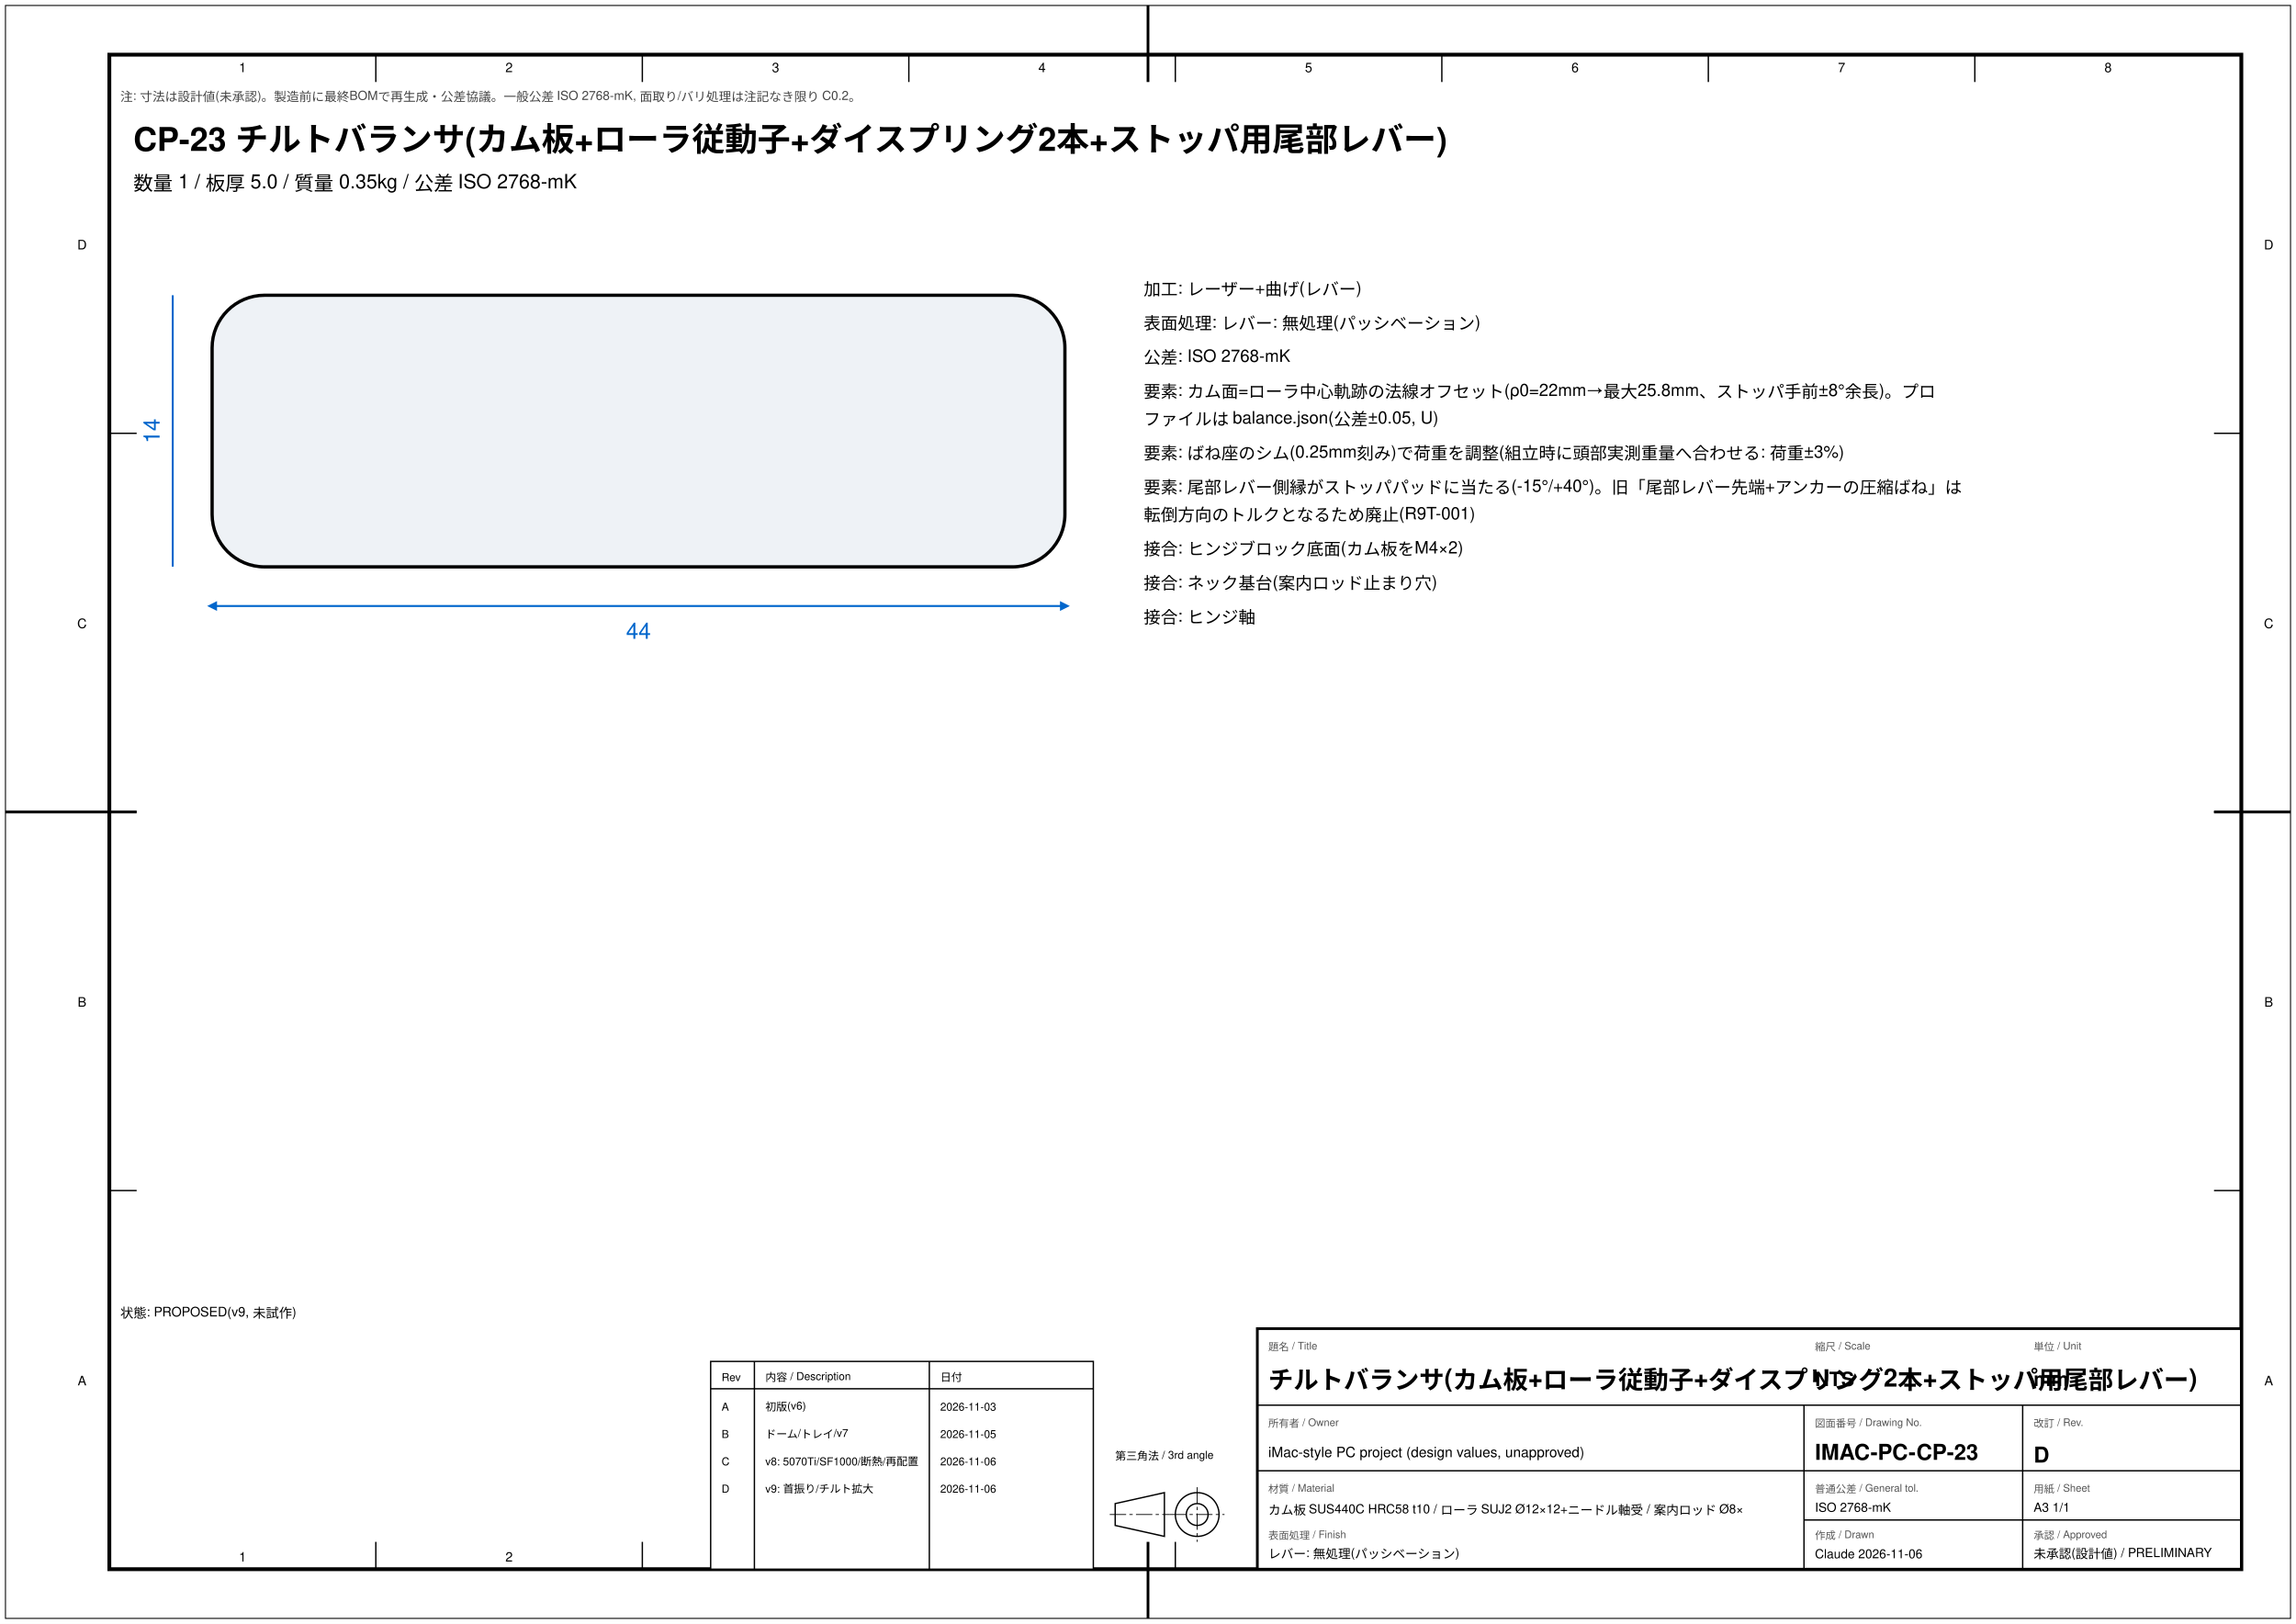
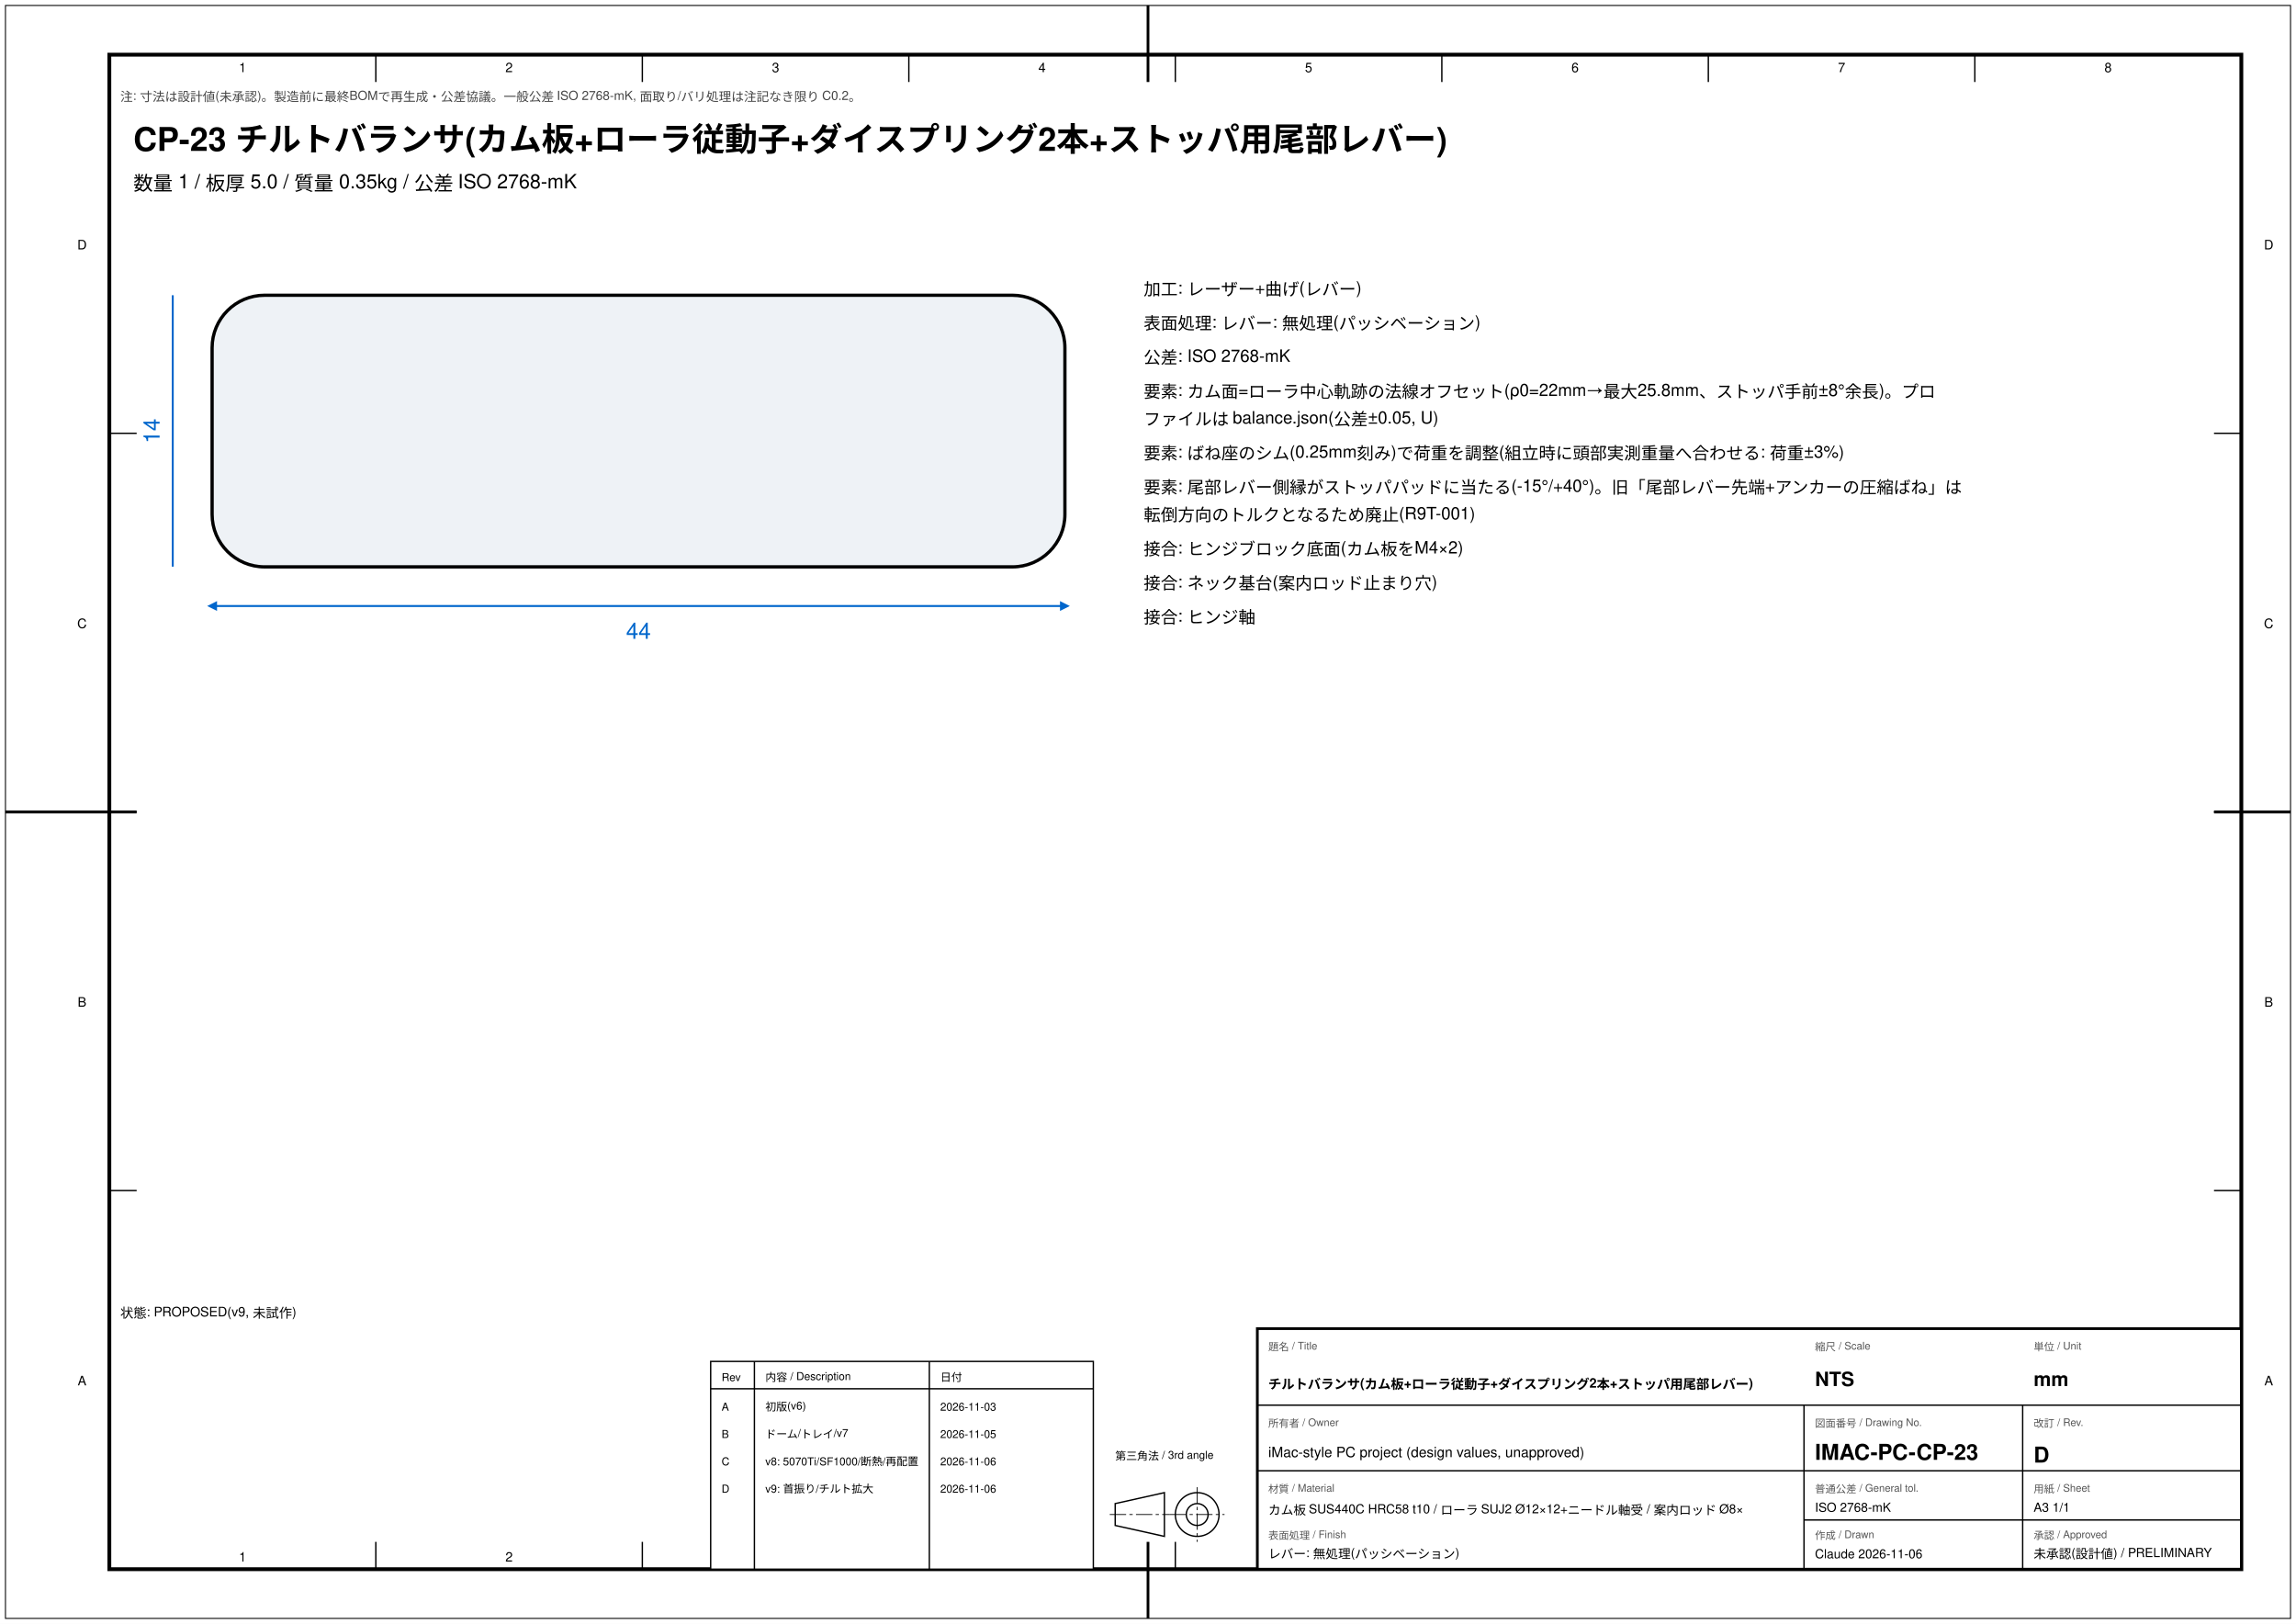
<svg xmlns="http://www.w3.org/2000/svg" viewBox="0 0 420 297" font-family="Helvetica,Arial,sans-serif">
  <defs>
    <marker id="a" markerWidth="5" markerHeight="5" refX="2.5" refY="2.5" orient="auto-start-reverse">
      <path d="M0,0 L5,2.5 L0,5 z" fill="#06c" />
    </marker>
  </defs>
-   <rect width="100%" height="100%" fill="#fff" />
-   <rect x="1" y="1" width="418" height="295" fill="none" stroke="#000" stroke-width=".18" />
-   <rect x="20" y="10" width="390" height="277" fill="none" stroke="#000" stroke-width=".7" />
-   <line x1="68.75" y1="10" x2="68.75" y2="15" stroke="#000" stroke-width="0.25" />
-   <line x1="68.75" y1="287" x2="68.75" y2="282" stroke="#000" stroke-width="0.25" />
-   <text x="44.38" y="13.20" font-size="2.4" text-anchor="middle" font-weight="normal" fill="#000">1</text>
-   <text x="44.38" y="285.60" font-size="2.4" text-anchor="middle" font-weight="normal" fill="#000">1</text>
-   <line x1="117.5" y1="10" x2="117.5" y2="15" stroke="#000" stroke-width="0.25" />
-   <line x1="117.5" y1="287" x2="117.5" y2="282" stroke="#000" stroke-width="0.25" />
-   <text x="93.12" y="13.20" font-size="2.4" text-anchor="middle" font-weight="normal" fill="#000">2</text>
-   <text x="93.12" y="285.60" font-size="2.4" text-anchor="middle" font-weight="normal" fill="#000">2</text>
-   <line x1="166.25" y1="10" x2="166.25" y2="15" stroke="#000" stroke-width="0.25" />
-   <line x1="166.25" y1="287" x2="166.25" y2="282" stroke="#000" stroke-width="0.25" />
-   <text x="141.88" y="13.20" font-size="2.4" text-anchor="middle" font-weight="normal" fill="#000">3</text>
-   <text x="141.88" y="285.60" font-size="2.4" text-anchor="middle" font-weight="normal" fill="#000">3</text>
-   <line x1="215.0" y1="10" x2="215.0" y2="15" stroke="#000" stroke-width="0.25" />
-   <line x1="215.0" y1="287" x2="215.0" y2="282" stroke="#000" stroke-width="0.25" />
-   <text x="190.62" y="13.20" font-size="2.4" text-anchor="middle" font-weight="normal" fill="#000">4</text>
-   <text x="190.62" y="285.60" font-size="2.4" text-anchor="middle" font-weight="normal" fill="#000">4</text>
-   <line x1="263.75" y1="10" x2="263.75" y2="15" stroke="#000" stroke-width="0.25" />
-   <line x1="263.75" y1="287" x2="263.75" y2="282" stroke="#000" stroke-width="0.25" />
-   <text x="239.38" y="13.20" font-size="2.4" text-anchor="middle" font-weight="normal" fill="#000">5</text>
-   <text x="239.38" y="285.60" font-size="2.4" text-anchor="middle" font-weight="normal" fill="#000">5</text>
-   <line x1="312.5" y1="10" x2="312.5" y2="15" stroke="#000" stroke-width="0.25" />
-   <line x1="312.5" y1="287" x2="312.5" y2="282" stroke="#000" stroke-width="0.25" />
-   <text x="288.12" y="13.20" font-size="2.4" text-anchor="middle" font-weight="normal" fill="#000">6</text>
-   <text x="288.12" y="285.60" font-size="2.4" text-anchor="middle" font-weight="normal" fill="#000">6</text>
-   <line x1="361.25" y1="10" x2="361.25" y2="15" stroke="#000" stroke-width="0.25" />
-   <line x1="361.25" y1="287" x2="361.25" y2="282" stroke="#000" stroke-width="0.25" />
-   <text x="336.88" y="13.20" font-size="2.4" text-anchor="middle" font-weight="normal" fill="#000">7</text>
-   <text x="336.88" y="285.60" font-size="2.4" text-anchor="middle" font-weight="normal" fill="#000">7</text>
-   <text x="385.62" y="13.20" font-size="2.4" text-anchor="middle" font-weight="normal" fill="#000">8</text>
-   <text x="385.62" y="285.60" font-size="2.4" text-anchor="middle" font-weight="normal" fill="#000">8</text>
-   <line x1="20" y1="79.25" x2="25" y2="79.25" stroke="#000" stroke-width="0.25" />
-   <line x1="410" y1="79.25" x2="405" y2="79.25" stroke="#000" stroke-width="0.25" />
-   <line x1="20" y1="148.5" x2="25" y2="148.5" stroke="#000" stroke-width="0.25" />
-   <line x1="410" y1="148.5" x2="405" y2="148.5" stroke="#000" stroke-width="0.25" />
-   <line x1="20" y1="217.75" x2="25" y2="217.75" stroke="#000" stroke-width="0.25" />
-   <line x1="410" y1="217.75" x2="405" y2="217.75" stroke="#000" stroke-width="0.25" />
-   <text x="15.00" y="45.62" font-size="2.4" text-anchor="middle" font-weight="normal" fill="#000">D</text>
-   <text x="415.00" y="45.62" font-size="2.4" text-anchor="middle" font-weight="normal" fill="#000">D</text>
-   <text x="15.00" y="114.88" font-size="2.4" text-anchor="middle" font-weight="normal" fill="#000">C</text>
-   <text x="415.00" y="114.88" font-size="2.4" text-anchor="middle" font-weight="normal" fill="#000">C</text>
-   <text x="15.00" y="184.12" font-size="2.4" text-anchor="middle" font-weight="normal" fill="#000">B</text>
-   <text x="415.00" y="184.12" font-size="2.4" text-anchor="middle" font-weight="normal" fill="#000">B</text>
-   <text x="15.00" y="253.38" font-size="2.4" text-anchor="middle" font-weight="normal" fill="#000">A</text>
-   <text x="415.00" y="253.38" font-size="2.4" text-anchor="middle" font-weight="normal" fill="#000">A</text>
-   <line x1="1" y1="148.5" x2="25" y2="148.5" stroke="#000" stroke-width="0.5" />
-   <line x1="405" y1="148.5" x2="419" y2="148.5" stroke="#000" stroke-width="0.5" />
-   <line x1="210.0" y1="1" x2="210.0" y2="15" stroke="#000" stroke-width="0.5" />
-   <line x1="210.0" y1="282" x2="210.0" y2="296" stroke="#000" stroke-width="0.5" />
-   <rect x="230" y="243" width="180" height="44" fill="#fff" stroke="#000" stroke-width=".5" />
-   <line x1="230" y1="257" x2="410" y2="257" stroke="#000" stroke-width="0.25" />
-   <line x1="230" y1="269" x2="410" y2="269" stroke="#000" stroke-width="0.25" />
-   <line x1="330" y1="257" x2="330" y2="287" stroke="#000" stroke-width="0.25" />
-   <line x1="370" y1="257" x2="370" y2="287" stroke="#000" stroke-width="0.25" />
-   <line x1="330" y1="278" x2="410" y2="278" stroke="#000" stroke-width="0.25" />
-   <text x="232.00" y="247.00" font-size="1.9" text-anchor="start" font-weight="normal" fill="#555">題名 / Title</text>
-   <text x="232.00" y="254.00" font-size="4.6" text-anchor="start" font-weight="bold" fill="#000">チルトバランサ(カム板+ローラ従動子+ダイスプリング2本+ストッパ用尾部レバー)</text>
-   <text x="232.00" y="261.00" font-size="1.9" text-anchor="start" font-weight="normal" fill="#555">所有者 / Owner</text>
-   <text x="232.00" y="266.50" font-size="2.6" text-anchor="start" font-weight="normal" fill="#000">iMac-style PC project (design values, unapproved)</text>
-   <text x="232.00" y="273.00" font-size="1.9" text-anchor="start" font-weight="normal" fill="#555">材質 / Material</text>
-   <text x="232.00" y="277.00" font-size="2.3" text-anchor="start" font-weight="normal" fill="#000">カム板 SUS440C HRC58 t10 / ローラ SUJ2 Ø12×12+ニードル軸受 / 案内ロッド Ø8×</text>
-   <text x="232.00" y="281.50" font-size="1.9" text-anchor="start" font-weight="normal" fill="#555">表面処理 / Finish</text>
-   <text x="232.00" y="285.00" font-size="2.3" text-anchor="start" font-weight="normal" fill="#000">レバー: 無処理(パッシベーション)</text>
-   <text x="332.00" y="261.00" font-size="1.9" text-anchor="start" font-weight="normal" fill="#555">図面番号 / Drawing No.</text>
-   <text x="332.00" y="267.00" font-size="4.0" text-anchor="start" font-weight="bold" fill="#000">IMAC-PC-CP-23</text>
-   <text x="332.00" y="273.00" font-size="1.9" text-anchor="start" font-weight="normal" fill="#555">普通公差 / General tol.</text>
-   <text x="332.00" y="276.50" font-size="2.3" text-anchor="start" font-weight="normal" fill="#000">ISO 2768-mK</text>
-   <text x="372.00" y="261.00" font-size="1.9" text-anchor="start" font-weight="normal" fill="#555">改訂 / Rev.</text>
-   <text x="372.00" y="267.50" font-size="4.0" text-anchor="start" font-weight="bold" fill="#000">D</text>
-   <text x="372.00" y="273.00" font-size="1.9" text-anchor="start" font-weight="normal" fill="#555">用紙 / Sheet</text>
-   <text x="372.00" y="276.50" font-size="2.3" text-anchor="start" font-weight="normal" fill="#000">A3  1/1</text>
-   <text x="332.00" y="247.00" font-size="1.9" text-anchor="start" font-weight="normal" fill="#555">縮尺 / Scale</text>
-   <text x="332.00" y="253.50" font-size="3.6" text-anchor="start" font-weight="bold" fill="#000">NTS</text>
-   <text x="372.00" y="247.00" font-size="1.9" text-anchor="start" font-weight="normal" fill="#555">単位 / Unit</text>
-   <text x="372.00" y="253.50" font-size="3.6" text-anchor="start" font-weight="bold" fill="#000">mm</text>
-   <text x="332.00" y="281.50" font-size="1.9" text-anchor="start" font-weight="normal" fill="#555">作成 / Drawn</text>
-   <text x="332.00" y="285.00" font-size="2.3" text-anchor="start" font-weight="normal" fill="#000">Claude 2026-11-06</text>
-   <text x="372.00" y="281.50" font-size="1.9" text-anchor="start" font-weight="normal" fill="#555">承認 / Approved</text>
-   <text x="372.00" y="285.00" font-size="2.3" text-anchor="start" font-weight="normal" fill="#000">未承認(設計値) / PRELIMINARY</text>
-   <g transform="translate(204,273)" stroke="#000" stroke-width=".25" fill="none">
-     <path d="M0,2 L9,0 L9,8 L0,6 Z" />
-     <line x1="-1" y1="4" x2="10" y2="4" stroke="#000" stroke-width="0.15" stroke-dasharray="3,0.6,0.6,0.6" />
-     <circle cx="15" cy="4" r="4" />
-     <circle cx="15" cy="4" r="2" />
-     <line x1="10" y1="4" x2="20" y2="4" stroke="#000" stroke-width="0.15" stroke-dasharray="3,0.6,0.6,0.6" />
-     <line x1="15" y1="-1" x2="15" y2="9" stroke="#000" stroke-width="0.15" stroke-dasharray="3,0.6,0.6,0.6" />
+   <g data-frame="1">
+     <rect width="100%" height="100%" fill="#fff" />
+     <rect x="1" y="1" width="418" height="295" fill="none" stroke="#000" stroke-width=".18" />
+     <rect x="20" y="10" width="390" height="277" fill="none" stroke="#000" stroke-width=".7" />
+     <line x1="68.75" y1="10" x2="68.75" y2="15" stroke="#000" stroke-width="0.25" />
+     <line x1="68.75" y1="287" x2="68.75" y2="282" stroke="#000" stroke-width="0.25" />
+     <text x="44.38" y="13.20" font-size="2.4" text-anchor="middle" font-weight="normal" fill="#000">1</text>
+     <text x="44.38" y="285.60" font-size="2.4" text-anchor="middle" font-weight="normal" fill="#000">1</text>
+     <line x1="117.5" y1="10" x2="117.5" y2="15" stroke="#000" stroke-width="0.25" />
+     <line x1="117.5" y1="287" x2="117.5" y2="282" stroke="#000" stroke-width="0.25" />
+     <text x="93.12" y="13.20" font-size="2.4" text-anchor="middle" font-weight="normal" fill="#000">2</text>
+     <text x="93.12" y="285.60" font-size="2.4" text-anchor="middle" font-weight="normal" fill="#000">2</text>
+     <line x1="166.25" y1="10" x2="166.25" y2="15" stroke="#000" stroke-width="0.25" />
+     <line x1="166.25" y1="287" x2="166.25" y2="282" stroke="#000" stroke-width="0.25" />
+     <text x="141.88" y="13.20" font-size="2.4" text-anchor="middle" font-weight="normal" fill="#000">3</text>
+     <text x="141.88" y="285.60" font-size="2.4" text-anchor="middle" font-weight="normal" fill="#000">3</text>
+     <line x1="215.0" y1="10" x2="215.0" y2="15" stroke="#000" stroke-width="0.25" />
+     <line x1="215.0" y1="287" x2="215.0" y2="282" stroke="#000" stroke-width="0.25" />
+     <text x="190.62" y="13.20" font-size="2.4" text-anchor="middle" font-weight="normal" fill="#000">4</text>
+     <text x="190.62" y="285.60" font-size="2.4" text-anchor="middle" font-weight="normal" fill="#000">4</text>
+     <line x1="263.75" y1="10" x2="263.75" y2="15" stroke="#000" stroke-width="0.25" />
+     <line x1="263.75" y1="287" x2="263.75" y2="282" stroke="#000" stroke-width="0.25" />
+     <text x="239.38" y="13.20" font-size="2.4" text-anchor="middle" font-weight="normal" fill="#000">5</text>
+     <text x="239.38" y="285.60" font-size="2.4" text-anchor="middle" font-weight="normal" fill="#000">5</text>
+     <line x1="312.5" y1="10" x2="312.5" y2="15" stroke="#000" stroke-width="0.25" />
+     <line x1="312.5" y1="287" x2="312.5" y2="282" stroke="#000" stroke-width="0.25" />
+     <text x="288.12" y="13.20" font-size="2.4" text-anchor="middle" font-weight="normal" fill="#000">6</text>
+     <text x="288.12" y="285.60" font-size="2.4" text-anchor="middle" font-weight="normal" fill="#000">6</text>
+     <line x1="361.25" y1="10" x2="361.25" y2="15" stroke="#000" stroke-width="0.25" />
+     <line x1="361.25" y1="287" x2="361.25" y2="282" stroke="#000" stroke-width="0.25" />
+     <text x="336.88" y="13.20" font-size="2.4" text-anchor="middle" font-weight="normal" fill="#000">7</text>
+     <text x="336.88" y="285.60" font-size="2.4" text-anchor="middle" font-weight="normal" fill="#000">7</text>
+     <text x="385.62" y="13.20" font-size="2.4" text-anchor="middle" font-weight="normal" fill="#000">8</text>
+     <text x="385.62" y="285.60" font-size="2.4" text-anchor="middle" font-weight="normal" fill="#000">8</text>
+     <line x1="20" y1="79.25" x2="25" y2="79.25" stroke="#000" stroke-width="0.25" />
+     <line x1="410" y1="79.25" x2="405" y2="79.25" stroke="#000" stroke-width="0.25" />
+     <line x1="20" y1="148.5" x2="25" y2="148.5" stroke="#000" stroke-width="0.25" />
+     <line x1="410" y1="148.5" x2="405" y2="148.5" stroke="#000" stroke-width="0.25" />
+     <line x1="20" y1="217.75" x2="25" y2="217.75" stroke="#000" stroke-width="0.25" />
+     <line x1="410" y1="217.75" x2="405" y2="217.75" stroke="#000" stroke-width="0.25" />
+     <text x="15.00" y="45.62" font-size="2.4" text-anchor="middle" font-weight="normal" fill="#000">D</text>
+     <text x="415.00" y="45.62" font-size="2.4" text-anchor="middle" font-weight="normal" fill="#000">D</text>
+     <text x="15.00" y="114.88" font-size="2.4" text-anchor="middle" font-weight="normal" fill="#000">C</text>
+     <text x="415.00" y="114.88" font-size="2.4" text-anchor="middle" font-weight="normal" fill="#000">C</text>
+     <text x="15.00" y="184.12" font-size="2.4" text-anchor="middle" font-weight="normal" fill="#000">B</text>
+     <text x="415.00" y="184.12" font-size="2.4" text-anchor="middle" font-weight="normal" fill="#000">B</text>
+     <text x="15.00" y="253.38" font-size="2.4" text-anchor="middle" font-weight="normal" fill="#000">A</text>
+     <text x="415.00" y="253.38" font-size="2.4" text-anchor="middle" font-weight="normal" fill="#000">A</text>
+     <line x1="1" y1="148.5" x2="25" y2="148.5" stroke="#000" stroke-width="0.5" />
+     <line x1="405" y1="148.5" x2="419" y2="148.5" stroke="#000" stroke-width="0.5" />
+     <line x1="210.0" y1="1" x2="210.0" y2="15" stroke="#000" stroke-width="0.5" />
+     <line x1="210.0" y1="282" x2="210.0" y2="296" stroke="#000" stroke-width="0.5" />
+     <rect x="230" y="243" width="180" height="44" fill="#fff" stroke="#000" stroke-width=".5" />
+     <line x1="230" y1="257" x2="410" y2="257" stroke="#000" stroke-width="0.25" />
+     <line x1="230" y1="269" x2="410" y2="269" stroke="#000" stroke-width="0.25" />
+     <line x1="330" y1="257" x2="330" y2="287" stroke="#000" stroke-width="0.25" />
+     <line x1="370" y1="257" x2="370" y2="287" stroke="#000" stroke-width="0.25" />
+     <line x1="330" y1="278" x2="410" y2="278" stroke="#000" stroke-width="0.25" />
+     <text x="232.00" y="247.00" font-size="1.9" text-anchor="start" font-weight="normal" fill="#555">題名 / Title</text>
+     <text x="232.00" y="254.00" font-size="2.4" text-anchor="start" font-weight="bold" fill="#000">チルトバランサ(カム板+ローラ従動子+ダイスプリング2本+ストッパ用尾部レバー)</text>
+     <text x="232.00" y="261.00" font-size="1.9" text-anchor="start" font-weight="normal" fill="#555">所有者 / Owner</text>
+     <text x="232.00" y="266.50" font-size="2.6" text-anchor="start" font-weight="normal" fill="#000">iMac-style PC project (design values, unapproved)</text>
+     <text x="232.00" y="273.00" font-size="1.9" text-anchor="start" font-weight="normal" fill="#555">材質 / Material</text>
+     <text x="232.00" y="277.00" font-size="2.3" text-anchor="start" font-weight="normal" fill="#000">カム板 SUS440C HRC58 t10 / ローラ SUJ2 Ø12×12+ニードル軸受 / 案内ロッド Ø8×</text>
+     <text x="232.00" y="281.50" font-size="1.9" text-anchor="start" font-weight="normal" fill="#555">表面処理 / Finish</text>
+     <text x="232.00" y="285.00" font-size="2.3" text-anchor="start" font-weight="normal" fill="#000">レバー: 無処理(パッシベーション)</text>
+     <text x="332.00" y="261.00" font-size="1.9" text-anchor="start" font-weight="normal" fill="#555">図面番号 / Drawing No.</text>
+     <text x="332.00" y="267.00" font-size="4.0" text-anchor="start" font-weight="bold" fill="#000">IMAC-PC-CP-23</text>
+     <text x="332.00" y="273.00" font-size="1.9" text-anchor="start" font-weight="normal" fill="#555">普通公差 / General tol.</text>
+     <text x="332.00" y="276.50" font-size="2.3" text-anchor="start" font-weight="normal" fill="#000">ISO 2768-mK</text>
+     <text x="372.00" y="261.00" font-size="1.9" text-anchor="start" font-weight="normal" fill="#555">改訂 / Rev.</text>
+     <text x="372.00" y="267.50" font-size="4.0" text-anchor="start" font-weight="bold" fill="#000">D</text>
+     <text x="372.00" y="273.00" font-size="1.9" text-anchor="start" font-weight="normal" fill="#555">用紙 / Sheet</text>
+     <text x="372.00" y="276.50" font-size="2.3" text-anchor="start" font-weight="normal" fill="#000">A3  1/1</text>
+     <text x="332.00" y="247.00" font-size="1.9" text-anchor="start" font-weight="normal" fill="#555">縮尺 / Scale</text>
+     <text x="332.00" y="253.50" font-size="3.6" text-anchor="start" font-weight="bold" fill="#000">NTS</text>
+     <text x="372.00" y="247.00" font-size="1.9" text-anchor="start" font-weight="normal" fill="#555">単位 / Unit</text>
+     <text x="372.00" y="253.50" font-size="3.6" text-anchor="start" font-weight="bold" fill="#000">mm</text>
+     <text x="332.00" y="281.50" font-size="1.9" text-anchor="start" font-weight="normal" fill="#555">作成 / Drawn</text>
+     <text x="332.00" y="285.00" font-size="2.3" text-anchor="start" font-weight="normal" fill="#000">Claude 2026-11-06</text>
+     <text x="372.00" y="281.50" font-size="1.9" text-anchor="start" font-weight="normal" fill="#555">承認 / Approved</text>
+     <text x="372.00" y="285.00" font-size="2.3" text-anchor="start" font-weight="normal" fill="#000">未承認(設計値) / PRELIMINARY</text>
+     <g transform="translate(204,273)" stroke="#000" stroke-width=".25" fill="none">
+       <path d="M0,2 L9,0 L9,8 L0,6 Z" />
+       <line x1="-1" y1="4" x2="10" y2="4" stroke="#000" stroke-width="0.15" stroke-dasharray="3,0.6,0.6,0.6" />
+       <circle cx="15" cy="4" r="4" />
+       <circle cx="15" cy="4" r="2" />
+       <line x1="10" y1="4" x2="20" y2="4" stroke="#000" stroke-width="0.15" stroke-dasharray="3,0.6,0.6,0.6" />
+       <line x1="15" y1="-1" x2="15" y2="9" stroke="#000" stroke-width="0.15" stroke-dasharray="3,0.6,0.6,0.6" />
+     </g>
+     <text x="204.00" y="267.00" font-size="2.0" text-anchor="start" font-weight="normal" fill="#000">第三角法 / 3rd angle</text>
+     <rect x="130" y="249" width="70" height="38" fill="#fff" stroke="#000" stroke-width=".25" />
+     <line x1="130" y1="254" x2="200" y2="254" stroke="#000" stroke-width="0.25" />
+     <line x1="138" y1="249" x2="138" y2="287" stroke="#000" stroke-width="0.25" />
+     <line x1="170" y1="249" x2="170" y2="287" stroke="#000" stroke-width="0.25" />
+     <text x="132.00" y="252.60" font-size="2.0" text-anchor="start" font-weight="normal" fill="#000">Rev</text>
+     <text x="140.00" y="252.60" font-size="2.0" text-anchor="start" font-weight="normal" fill="#000">内容 / Description</text>
+     <text x="172.00" y="252.60" font-size="2.0" text-anchor="start" font-weight="normal" fill="#000">日付</text>
+     <text x="132.00" y="258.00" font-size="2.0" text-anchor="start" font-weight="normal" fill="#000">A</text>
+     <text x="140.00" y="258.00" font-size="2.0" text-anchor="start" font-weight="normal" fill="#000">初版(v6)</text>
+     <text x="172.00" y="258.00" font-size="2.0" text-anchor="start" font-weight="normal" fill="#000">2026-11-03</text>
+     <text x="132.00" y="263.00" font-size="2.0" text-anchor="start" font-weight="normal" fill="#000">B</text>
+     <text x="140.00" y="263.00" font-size="2.0" text-anchor="start" font-weight="normal" fill="#000">ドーム/トレイ/v7</text>
+     <text x="172.00" y="263.00" font-size="2.0" text-anchor="start" font-weight="normal" fill="#000">2026-11-05</text>
+     <text x="132.00" y="268.00" font-size="2.0" text-anchor="start" font-weight="normal" fill="#000">C</text>
+     <text x="140.00" y="268.00" font-size="2.0" text-anchor="start" font-weight="normal" fill="#000">v8: 5070Ti/SF1000/断熱/再配置</text>
+     <text x="172.00" y="268.00" font-size="2.0" text-anchor="start" font-weight="normal" fill="#000">2026-11-06</text>
+     <text x="132.00" y="273.00" font-size="2.0" text-anchor="start" font-weight="normal" fill="#000">D</text>
+     <text x="140.00" y="273.00" font-size="2.0" text-anchor="start" font-weight="normal" fill="#000">v9: 首振り/チルト拡大</text>
+     <text x="172.00" y="273.00" font-size="2.0" text-anchor="start" font-weight="normal" fill="#000">2026-11-06</text>
+     <text x="22.00" y="241.00" font-size="2.4" text-anchor="start" font-weight="normal" fill="#000">状態: PROPOSED(v9, 未試作)</text>
+     <text x="22.00" y="18.50" font-size="2.3" text-anchor="start" font-weight="normal" fill="#444">注: 寸法は設計値(未承認)。製造前に最終BOMで再生成・公差協議。一般公差 ISO 2768-mK, 面取り/バリ処理は注記なき限り C0.2。</text>
  </g>
-   <text x="204.00" y="267.00" font-size="2.0" text-anchor="start" font-weight="normal" fill="#000">第三角法 / 3rd angle</text>
-   <rect x="130" y="249" width="70" height="38" fill="#fff" stroke="#000" stroke-width=".25" />
-   <line x1="130" y1="254" x2="200" y2="254" stroke="#000" stroke-width="0.25" />
-   <line x1="138" y1="249" x2="138" y2="287" stroke="#000" stroke-width="0.25" />
-   <line x1="170" y1="249" x2="170" y2="287" stroke="#000" stroke-width="0.25" />
-   <text x="132.00" y="252.60" font-size="2.0" text-anchor="start" font-weight="normal" fill="#000">Rev</text>
-   <text x="140.00" y="252.60" font-size="2.0" text-anchor="start" font-weight="normal" fill="#000">内容 / Description</text>
-   <text x="172.00" y="252.60" font-size="2.0" text-anchor="start" font-weight="normal" fill="#000">日付</text>
-   <text x="132.00" y="258.00" font-size="2.0" text-anchor="start" font-weight="normal" fill="#000">A</text>
-   <text x="140.00" y="258.00" font-size="2.0" text-anchor="start" font-weight="normal" fill="#000">初版(v6)</text>
-   <text x="172.00" y="258.00" font-size="2.0" text-anchor="start" font-weight="normal" fill="#000">2026-11-03</text>
-   <text x="132.00" y="263.00" font-size="2.0" text-anchor="start" font-weight="normal" fill="#000">B</text>
-   <text x="140.00" y="263.00" font-size="2.0" text-anchor="start" font-weight="normal" fill="#000">ドーム/トレイ/v7</text>
-   <text x="172.00" y="263.00" font-size="2.0" text-anchor="start" font-weight="normal" fill="#000">2026-11-05</text>
-   <text x="132.00" y="268.00" font-size="2.0" text-anchor="start" font-weight="normal" fill="#000">C</text>
-   <text x="140.00" y="268.00" font-size="2.0" text-anchor="start" font-weight="normal" fill="#000">v8: 5070Ti/SF1000/断熱/再配置</text>
-   <text x="172.00" y="268.00" font-size="2.0" text-anchor="start" font-weight="normal" fill="#000">2026-11-06</text>
-   <text x="132.00" y="273.00" font-size="2.0" text-anchor="start" font-weight="normal" fill="#000">D</text>
-   <text x="140.00" y="273.00" font-size="2.0" text-anchor="start" font-weight="normal" fill="#000">v9: 首振り/チルト拡大</text>
-   <text x="172.00" y="273.00" font-size="2.0" text-anchor="start" font-weight="normal" fill="#000">2026-11-06</text>
-   <text x="22.00" y="241.00" font-size="2.4" text-anchor="start" font-weight="normal" fill="#000">状態: PROPOSED(v9, 未試作)</text>
-   <text x="22.00" y="18.50" font-size="2.3" text-anchor="start" font-weight="normal" fill="#444">注: 寸法は設計値(未承認)。製造前に最終BOMで再生成・公差協議。一般公差 ISO 2768-mK, 面取り/バリ処理は注記なき限り C0.2。</text>
  <g transform="translate(22,18) scale(1.2)">
    <text x="2" y="8" font-size="5" font-weight="bold">CP-23 チルトバランサ(カム板+ローラ従動子+ダイスプリング2本+ストッパ用尾部レバー)</text>
    <text x="2" y="14" font-size="3">数量 1 / 板厚 5.0 / 質量 0.35kg / 公差 ISO 2768-mK</text>
    <rect x="14" y="30" width="130.0" height="41.4" rx="8.0" fill="#eef2f6" stroke="#000" stroke-width=".5" />
    <line x1="14" y1="77.364" x2="144.0" y2="77.364" stroke="#06c" stroke-width=".3" marker-start="url(#a)" marker-end="url(#a)" />
    <text x="79.0" y="82.364" font-size="3.4" text-anchor="middle" fill="#06c">44</text>
    <line x1="8" y1="30" x2="8" y2="71.364" stroke="#06c" stroke-width=".3" />
    <text x="6" y="50.682" font-size="3.4" text-anchor="middle" fill="#06c" transform="rotate(-90 6 50.68182)">14</text>
    <text x="156" y="30" font-size="2.6">加工: レーザー+曲げ(レバー)</text>
    <text x="156" y="35.2" font-size="2.6">表面処理: レバー: 無処理(パッシベーション)</text>
    <text x="156" y="40.4" font-size="2.6">公差: ISO 2768-mK</text>
    <text x="156" y="45.6" font-size="2.6">要素: カム面=ローラ中心軌跡の法線オフセット(ρ0=22mm→最大25.8mm、ストッパ手前±8°余長)。プロ</text>
    <text x="156" y="49.8" font-size="2.6">ファイルは balance.json(公差±0.05, U)</text>
    <text x="156" y="55" font-size="2.6">要素: ばね座のシム(0.25mm刻み)で荷重を調整(組立時に頭部実測重量へ合わせる: 荷重±3%)</text>
    <text x="156" y="60.2" font-size="2.6">要素: 尾部レバー側縁がストッパパッドに当たる(-15°/+40°)。旧「尾部レバー先端+アンカーの圧縮ばね」は</text>
    <text x="156" y="64.4" font-size="2.6">転倒方向のトルクとなるため廃止(R9T-001)</text>
    <text x="156" y="69.6" font-size="2.6">接合: ヒンジブロック底面(カム板をM4×2)</text>
    <text x="156" y="74.8" font-size="2.6">接合: ネック基台(案内ロッド止まり穴)</text>
    <text x="156" y="80" font-size="2.6">接合: ヒンジ軸</text>
  </g>
</svg>
